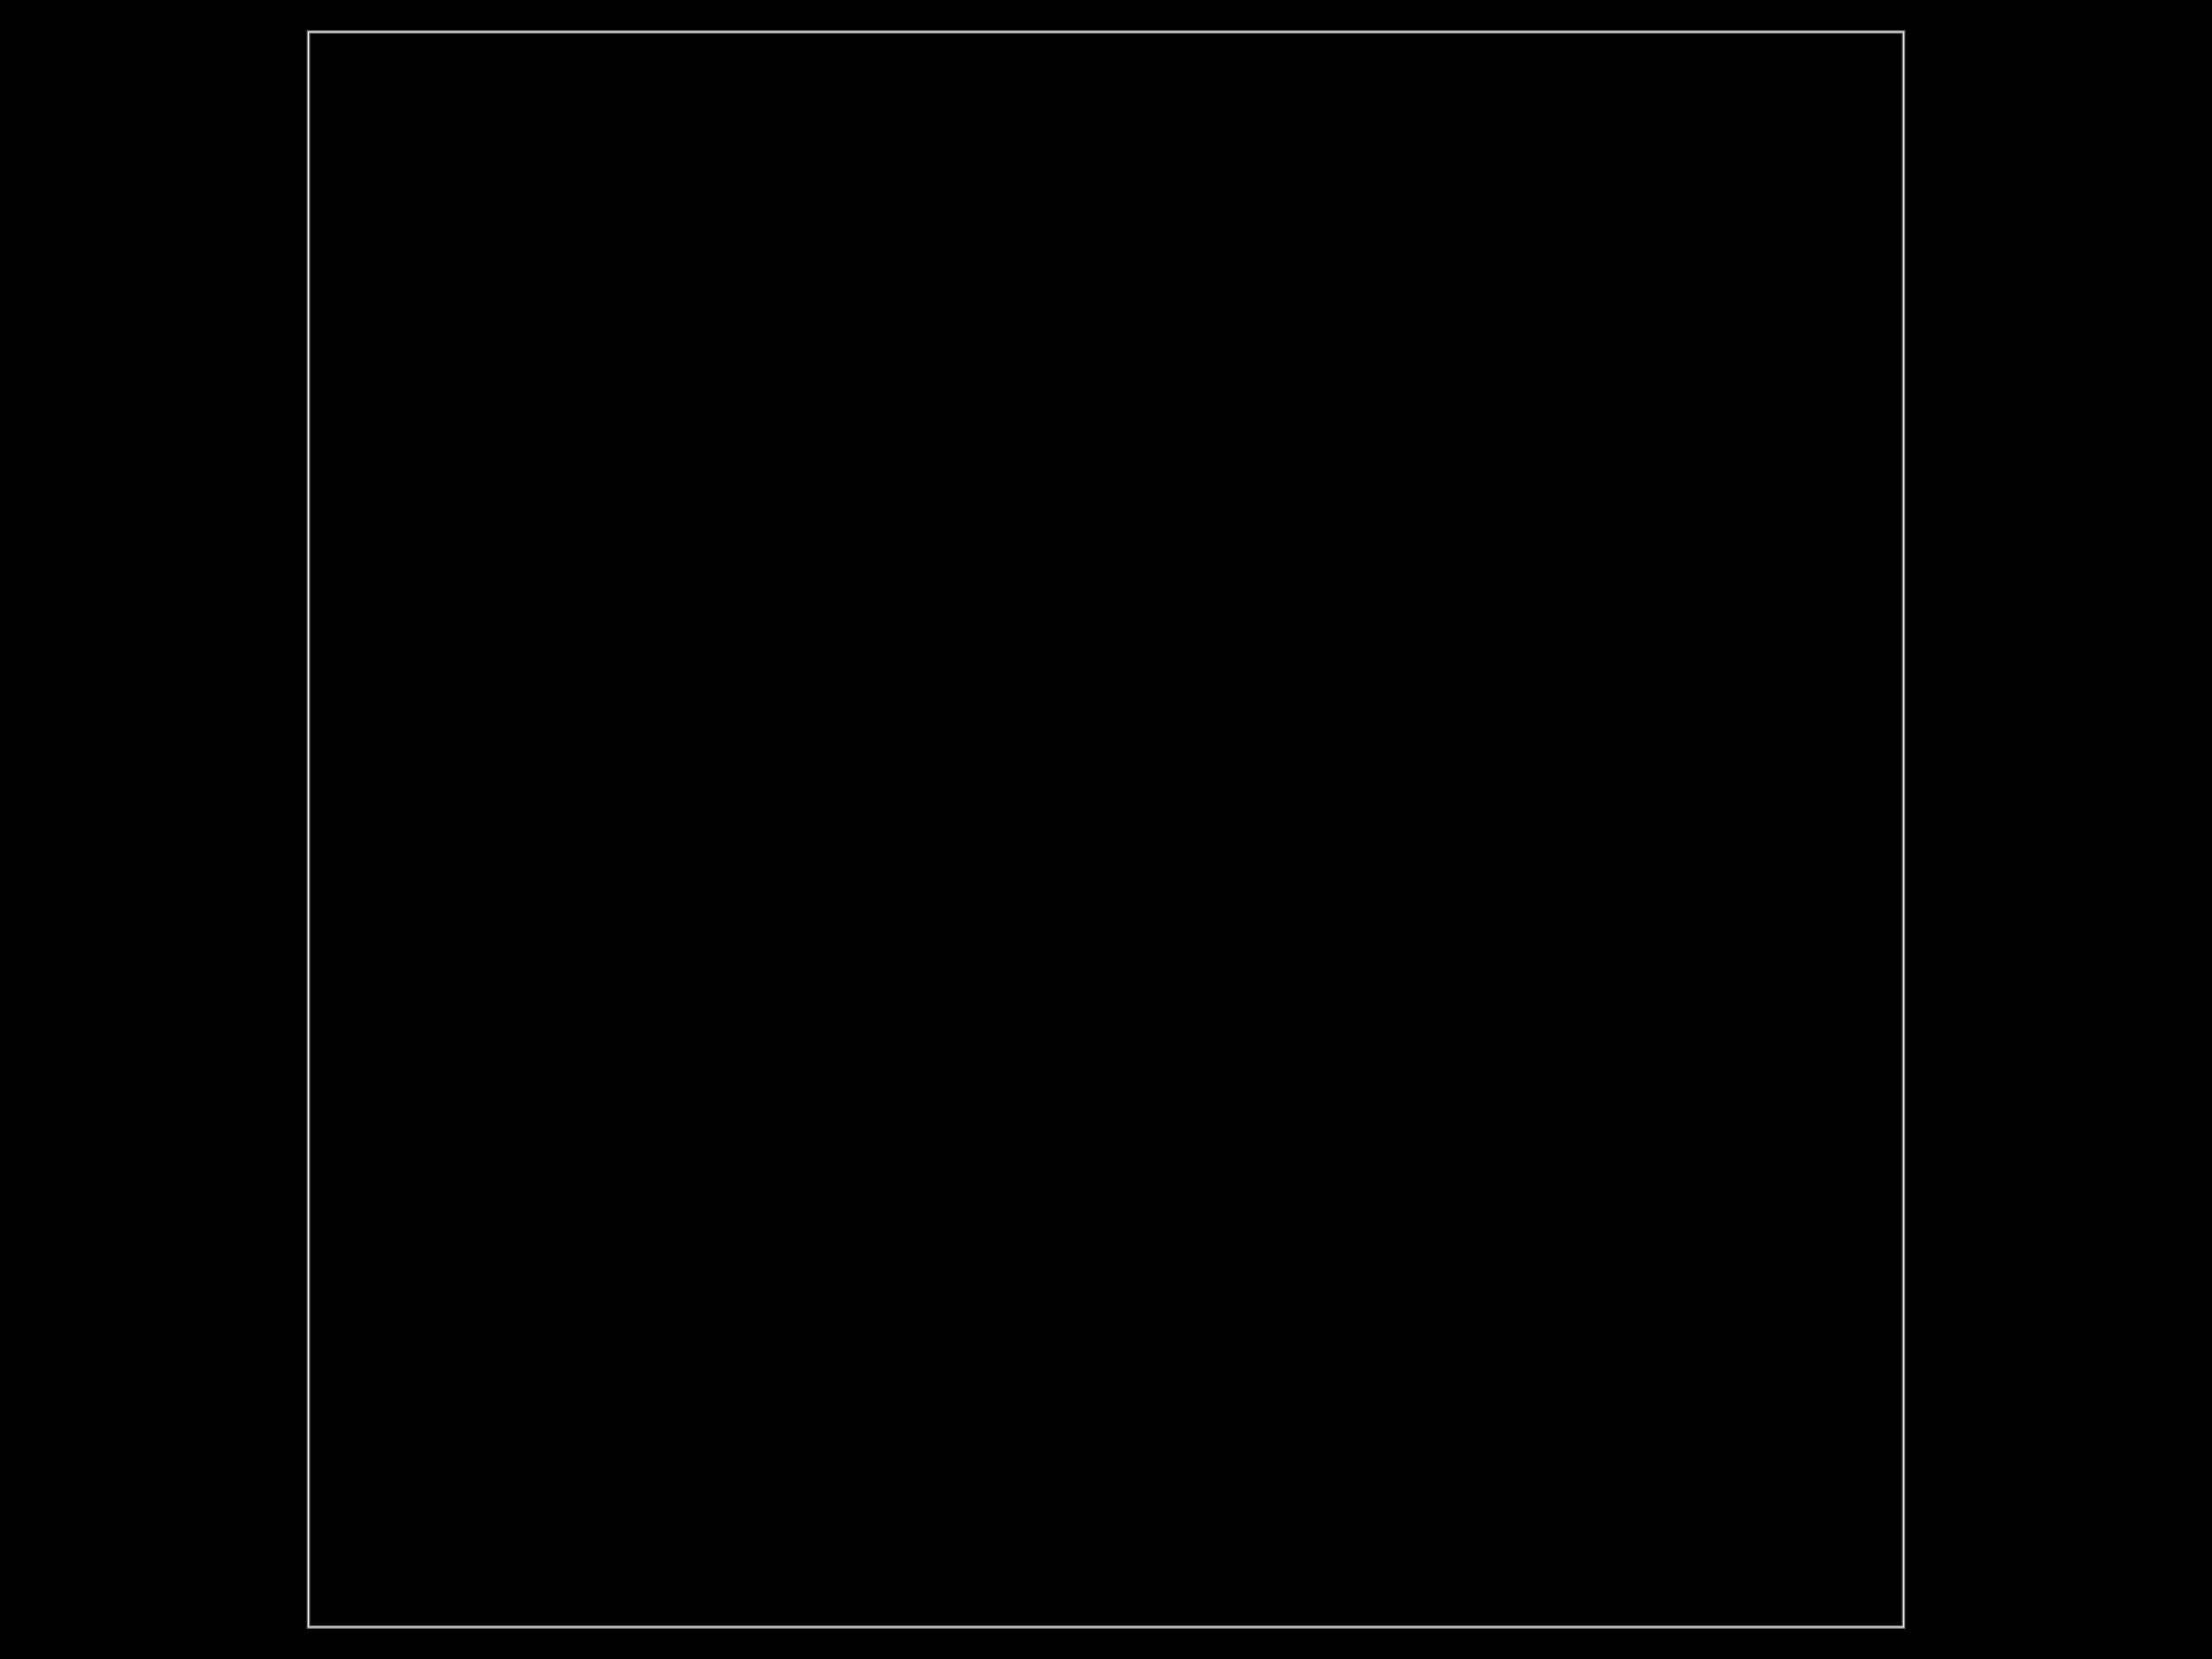
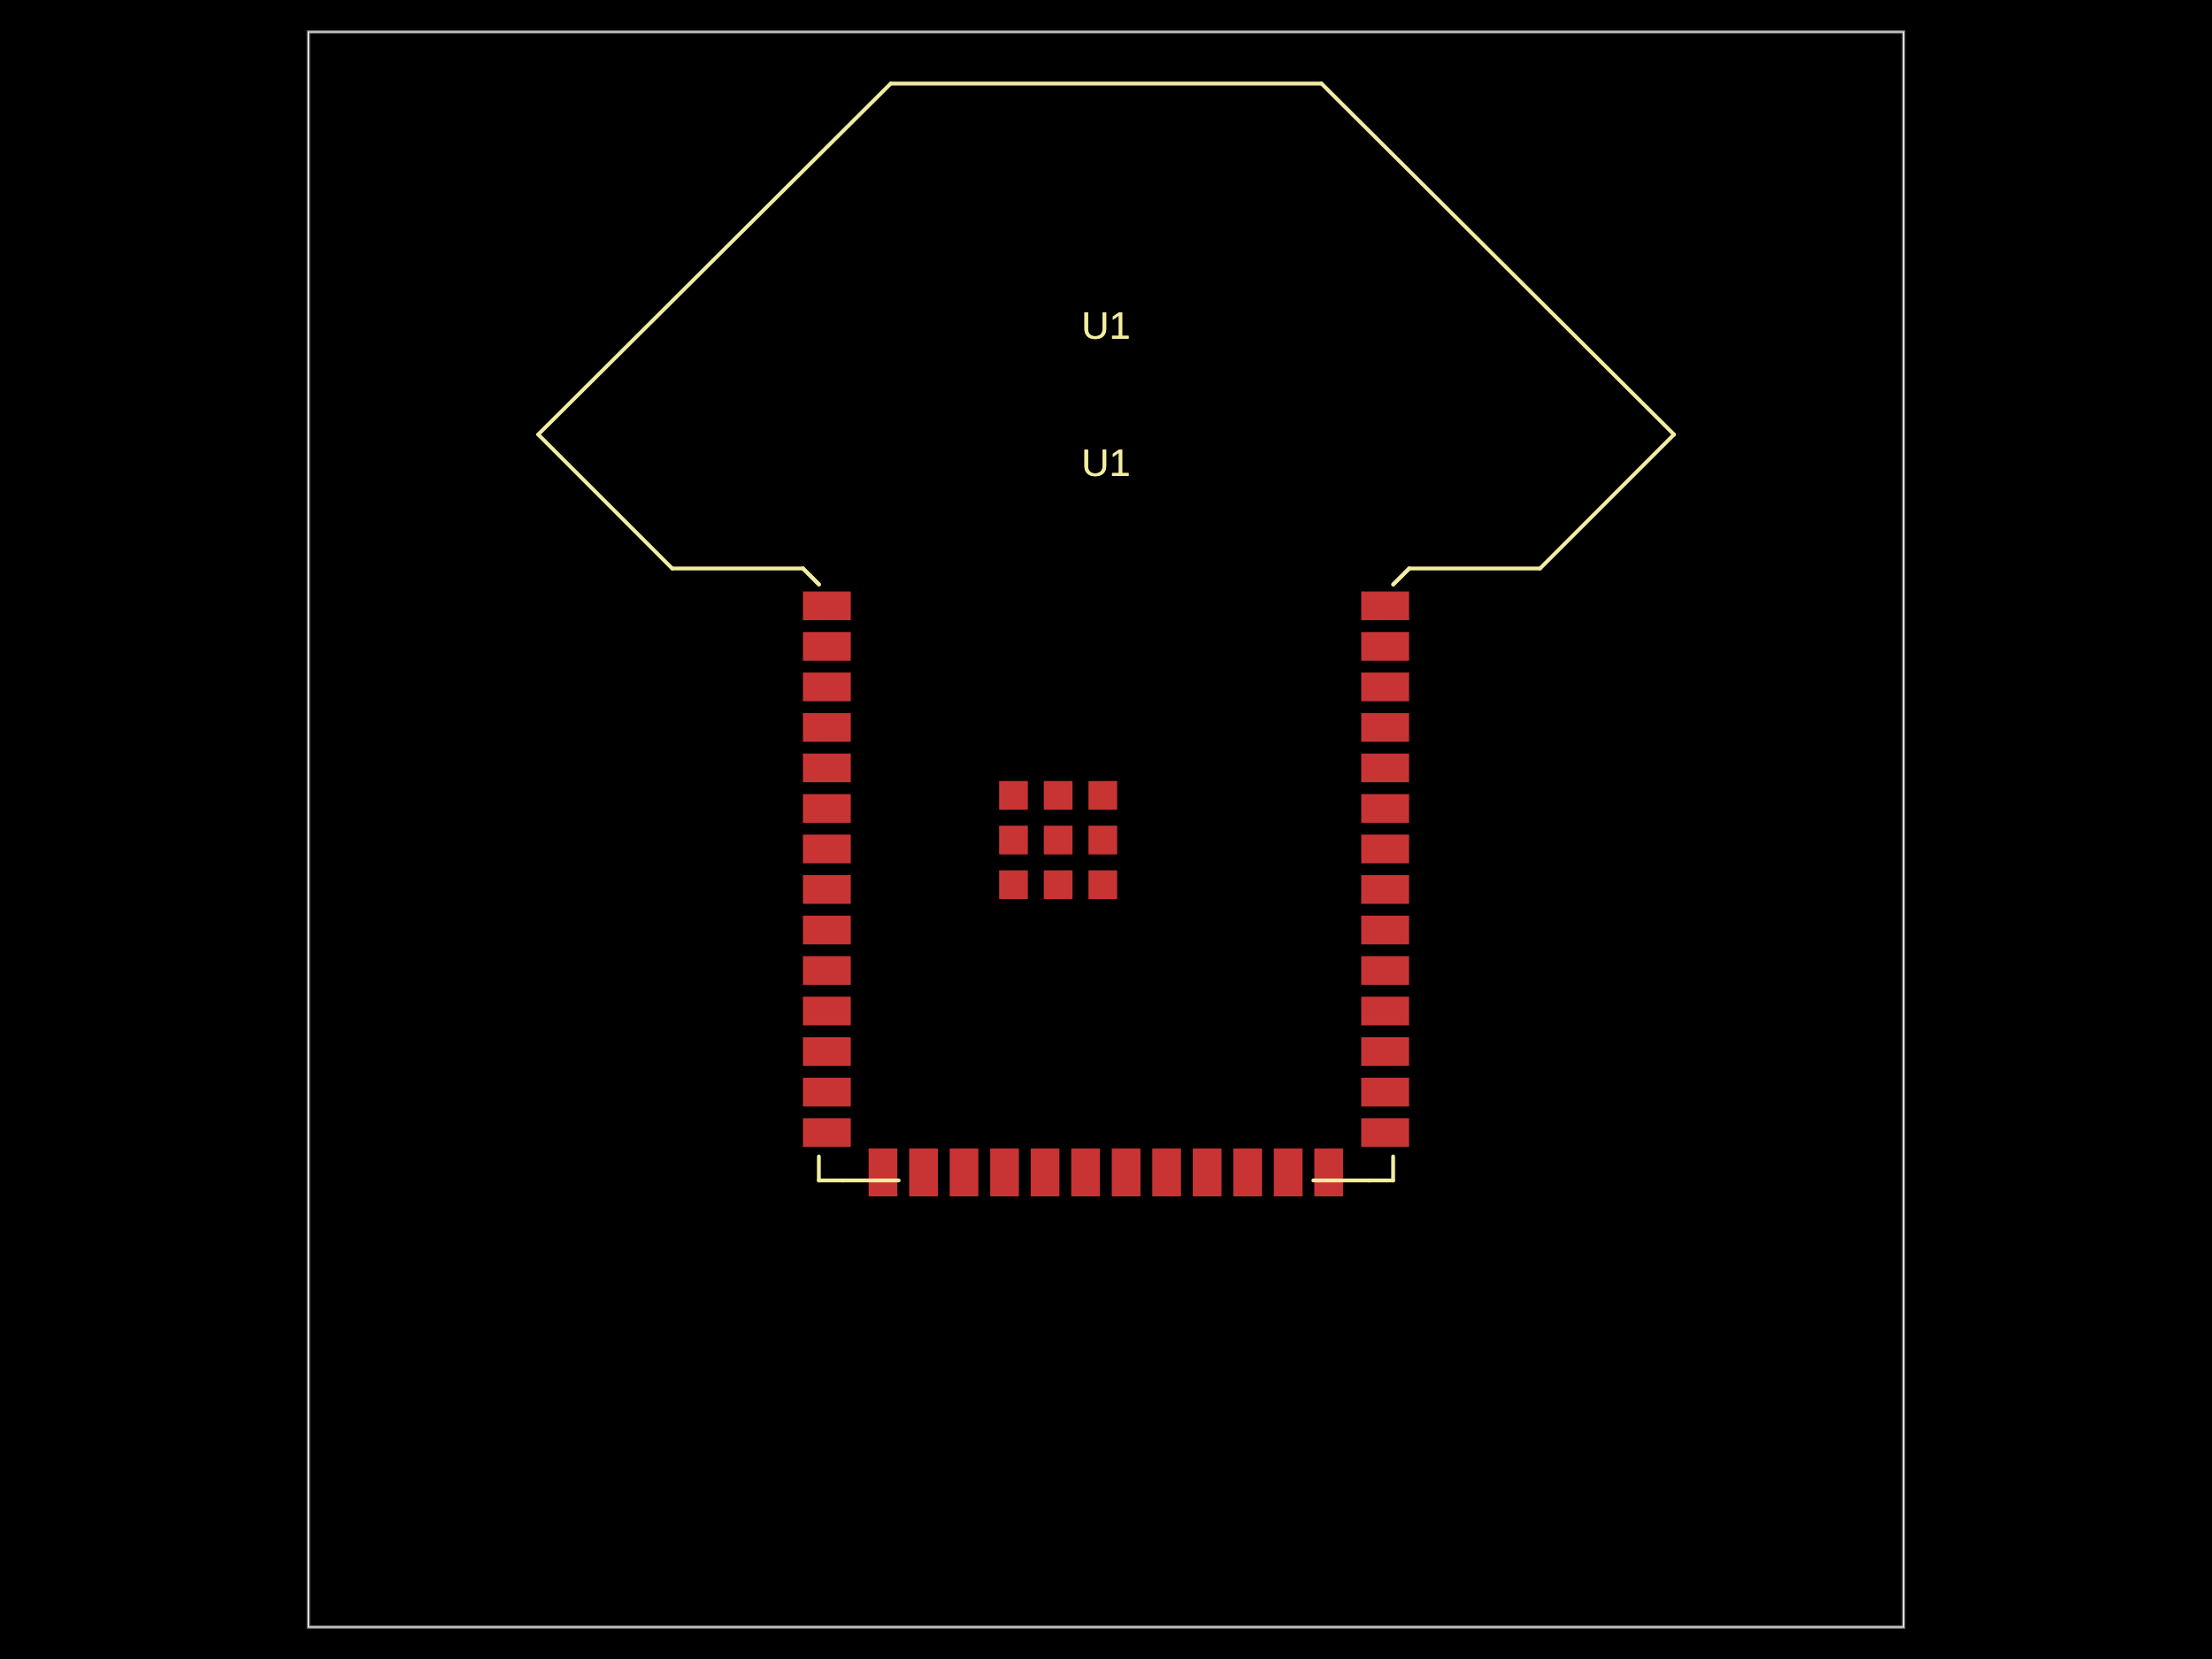
<svg xmlns="http://www.w3.org/2000/svg" width="800" height="600" data-software-used-string="@tscircuit/core@0.0.856">
  <style />
  <rect class="boundary" x="0" y="0" fill="#000" width="800" height="600" data-type="pcb_background" data-pcb-layer="global" />
  <rect class="pcb-boundary" fill="none" stroke="#fff" stroke-width="0.3" x="111.538" y="11.538" width="576.923" height="576.923" data-type="pcb_boundary" data-pcb-layer="global" />
  <path class="pcb-board" d="M 111.538 588.462 L 688.462 588.462 L 688.462 11.538 L 111.538 11.538 Z" fill="none" stroke="rgba(255, 255, 255, 0.5)" stroke-width="1.154" data-type="pcb_board" data-pcb-layer="board" />
+   <rect class="pcb-pad" fill="rgb(200, 52, 52)" x="290.385" y="213.923" width="17.308" height="10.385" data-type="pcb_smtpad" data-pcb-layer="top" />
+   <rect class="pcb-pad" fill="rgb(200, 52, 52)" x="290.385" y="228.577" width="17.308" height="10.385" data-type="pcb_smtpad" data-pcb-layer="top" />
+   <rect class="pcb-pad" fill="rgb(200, 52, 52)" x="290.385" y="243.231" width="17.308" height="10.385" data-type="pcb_smtpad" data-pcb-layer="top" />
+   <rect class="pcb-pad" fill="rgb(200, 52, 52)" x="290.385" y="257.885" width="17.308" height="10.385" data-type="pcb_smtpad" data-pcb-layer="top" />
+   <rect class="pcb-pad" fill="rgb(200, 52, 52)" x="290.385" y="272.538" width="17.308" height="10.385" data-type="pcb_smtpad" data-pcb-layer="top" />
+   <rect class="pcb-pad" fill="rgb(200, 52, 52)" x="290.385" y="287.192" width="17.308" height="10.385" data-type="pcb_smtpad" data-pcb-layer="top" />
+   <rect class="pcb-pad" fill="rgb(200, 52, 52)" x="290.385" y="301.846" width="17.308" height="10.385" data-type="pcb_smtpad" data-pcb-layer="top" />
+   <rect class="pcb-pad" fill="rgb(200, 52, 52)" x="290.385" y="316.5" width="17.308" height="10.385" data-type="pcb_smtpad" data-pcb-layer="top" />
+   <rect class="pcb-pad" fill="rgb(200, 52, 52)" x="290.385" y="331.154" width="17.308" height="10.385" data-type="pcb_smtpad" data-pcb-layer="top" />
+   <rect class="pcb-pad" fill="rgb(200, 52, 52)" x="290.385" y="345.808" width="17.308" height="10.385" data-type="pcb_smtpad" data-pcb-layer="top" />
+   <rect class="pcb-pad" fill="rgb(200, 52, 52)" x="290.385" y="360.462" width="17.308" height="10.385" data-type="pcb_smtpad" data-pcb-layer="top" />
+   <rect class="pcb-pad" fill="rgb(200, 52, 52)" x="290.385" y="375.115" width="17.308" height="10.385" data-type="pcb_smtpad" data-pcb-layer="top" />
+   <rect class="pcb-pad" fill="rgb(200, 52, 52)" x="290.385" y="389.769" width="17.308" height="10.385" data-type="pcb_smtpad" data-pcb-layer="top" />
+   <rect class="pcb-pad" fill="rgb(200, 52, 52)" x="290.385" y="404.423" width="17.308" height="10.385" data-type="pcb_smtpad" data-pcb-layer="top" />
+   <rect class="pcb-pad" fill="rgb(200, 52, 52)" x="314.154" y="415.385" width="10.385" height="17.308" data-type="pcb_smtpad" data-pcb-layer="top" />
+   <rect class="pcb-pad" fill="rgb(200, 52, 52)" x="328.808" y="415.385" width="10.385" height="17.308" data-type="pcb_smtpad" data-pcb-layer="top" />
+   <rect class="pcb-pad" fill="rgb(200, 52, 52)" x="343.462" y="415.385" width="10.385" height="17.308" data-type="pcb_smtpad" data-pcb-layer="top" />
+   <rect class="pcb-pad" fill="rgb(200, 52, 52)" x="358.115" y="415.385" width="10.385" height="17.308" data-type="pcb_smtpad" data-pcb-layer="top" />
+   <rect class="pcb-pad" fill="rgb(200, 52, 52)" x="372.769" y="415.385" width="10.385" height="17.308" data-type="pcb_smtpad" data-pcb-layer="top" />
+   <rect class="pcb-pad" fill="rgb(200, 52, 52)" x="387.423" y="415.385" width="10.385" height="17.308" data-type="pcb_smtpad" data-pcb-layer="top" />
+   <rect class="pcb-pad" fill="rgb(200, 52, 52)" x="402.077" y="415.385" width="10.385" height="17.308" data-type="pcb_smtpad" data-pcb-layer="top" />
+   <rect class="pcb-pad" fill="rgb(200, 52, 52)" x="416.731" y="415.385" width="10.385" height="17.308" data-type="pcb_smtpad" data-pcb-layer="top" />
+   <rect class="pcb-pad" fill="rgb(200, 52, 52)" x="431.385" y="415.385" width="10.385" height="17.308" data-type="pcb_smtpad" data-pcb-layer="top" />
+   <rect class="pcb-pad" fill="rgb(200, 52, 52)" x="446.038" y="415.385" width="10.385" height="17.308" data-type="pcb_smtpad" data-pcb-layer="top" />
+   <rect class="pcb-pad" fill="rgb(200, 52, 52)" x="460.692" y="415.385" width="10.385" height="17.308" data-type="pcb_smtpad" data-pcb-layer="top" />
+   <rect class="pcb-pad" fill="rgb(200, 52, 52)" x="475.346" y="415.385" width="10.385" height="17.308" data-type="pcb_smtpad" data-pcb-layer="top" />
+   <rect class="pcb-pad" fill="rgb(200, 52, 52)" x="492.308" y="404.423" width="17.308" height="10.385" data-type="pcb_smtpad" data-pcb-layer="top" />
+   <rect class="pcb-pad" fill="rgb(200, 52, 52)" x="492.308" y="389.769" width="17.308" height="10.385" data-type="pcb_smtpad" data-pcb-layer="top" />
+   <rect class="pcb-pad" fill="rgb(200, 52, 52)" x="492.308" y="375.115" width="17.308" height="10.385" data-type="pcb_smtpad" data-pcb-layer="top" />
+   <rect class="pcb-pad" fill="rgb(200, 52, 52)" x="492.308" y="360.462" width="17.308" height="10.385" data-type="pcb_smtpad" data-pcb-layer="top" />
+   <rect class="pcb-pad" fill="rgb(200, 52, 52)" x="492.308" y="345.808" width="17.308" height="10.385" data-type="pcb_smtpad" data-pcb-layer="top" />
+   <rect class="pcb-pad" fill="rgb(200, 52, 52)" x="492.308" y="331.154" width="17.308" height="10.385" data-type="pcb_smtpad" data-pcb-layer="top" />
+   <rect class="pcb-pad" fill="rgb(200, 52, 52)" x="492.308" y="316.5" width="17.308" height="10.385" data-type="pcb_smtpad" data-pcb-layer="top" />
+   <rect class="pcb-pad" fill="rgb(200, 52, 52)" x="492.308" y="301.846" width="17.308" height="10.385" data-type="pcb_smtpad" data-pcb-layer="top" />
+   <rect class="pcb-pad" fill="rgb(200, 52, 52)" x="492.308" y="287.192" width="17.308" height="10.385" data-type="pcb_smtpad" data-pcb-layer="top" />
+   <rect class="pcb-pad" fill="rgb(200, 52, 52)" x="492.308" y="272.538" width="17.308" height="10.385" data-type="pcb_smtpad" data-pcb-layer="top" />
+   <rect class="pcb-pad" fill="rgb(200, 52, 52)" x="492.308" y="257.885" width="17.308" height="10.385" data-type="pcb_smtpad" data-pcb-layer="top" />
+   <rect class="pcb-pad" fill="rgb(200, 52, 52)" x="492.308" y="243.231" width="17.308" height="10.385" data-type="pcb_smtpad" data-pcb-layer="top" />
+   <rect class="pcb-pad" fill="rgb(200, 52, 52)" x="492.308" y="228.577" width="17.308" height="10.385" data-type="pcb_smtpad" data-pcb-layer="top" />
+   <rect class="pcb-pad" fill="rgb(200, 52, 52)" x="492.308" y="213.923" width="17.308" height="10.385" data-type="pcb_smtpad" data-pcb-layer="top" />
+   <rect class="pcb-pad" fill="rgb(200, 52, 52)" x="361.346" y="282.462" width="10.385" height="10.385" data-type="pcb_smtpad" data-pcb-layer="top" />
+   <rect class="pcb-pad" fill="rgb(200, 52, 52)" x="361.346" y="298.615" width="10.385" height="10.385" data-type="pcb_smtpad" data-pcb-layer="top" />
+   <rect class="pcb-pad" fill="rgb(200, 52, 52)" x="361.346" y="314.769" width="10.385" height="10.385" data-type="pcb_smtpad" data-pcb-layer="top" />
+   <rect class="pcb-pad" fill="rgb(200, 52, 52)" x="377.5" y="282.462" width="10.385" height="10.385" data-type="pcb_smtpad" data-pcb-layer="top" />
+   <rect class="pcb-pad" fill="rgb(200, 52, 52)" x="377.5" y="298.615" width="10.385" height="10.385" data-type="pcb_smtpad" data-pcb-layer="top" />
+   <rect class="pcb-pad" fill="rgb(200, 52, 52)" x="377.5" y="314.769" width="10.385" height="10.385" data-type="pcb_smtpad" data-pcb-layer="top" />
+   <rect class="pcb-pad" fill="rgb(200, 52, 52)" x="393.654" y="282.462" width="10.385" height="10.385" data-type="pcb_smtpad" data-pcb-layer="top" />
+   <rect class="pcb-pad" fill="rgb(200, 52, 52)" x="393.654" y="298.615" width="10.385" height="10.385" data-type="pcb_smtpad" data-pcb-layer="top" />
+   <rect class="pcb-pad" fill="rgb(200, 52, 52)" x="393.654" y="314.769" width="10.385" height="10.385" data-type="pcb_smtpad" data-pcb-layer="top" />
+   <path class="pcb-silkscreen pcb-silkscreen-top" d="M 194.653 157.14 L 243.115 205.602" fill="none" stroke="#f2eda1" stroke-width="1.385" stroke-linecap="round" stroke-linejoin="round" data-pcb-component-id="pcb_component_0" data-pcb-silkscreen-path-id="pcb_silkscreen_path_0" data-type="pcb_silkscreen_path" data-pcb-layer="top" />
+   <path class="pcb-silkscreen pcb-silkscreen-top" d="M 243.115 205.602 L 290.423 205.602" fill="none" stroke="#f2eda1" stroke-width="1.385" stroke-linecap="round" stroke-linejoin="round" data-pcb-component-id="pcb_component_0" data-pcb-silkscreen-path-id="pcb_silkscreen_path_1" data-type="pcb_silkscreen_path" data-pcb-layer="top" />
+   <path class="pcb-silkscreen pcb-silkscreen-top" d="M 296.154 418.269 L 296.154 426.923" fill="none" stroke="#f2eda1" stroke-width="1.385" stroke-linecap="round" stroke-linejoin="round" data-pcb-component-id="pcb_component_0" data-pcb-silkscreen-path-id="pcb_silkscreen_path_2" data-type="pcb_silkscreen_path" data-pcb-layer="top" />
+   <path class="pcb-silkscreen pcb-silkscreen-top" d="M 296.154 426.923 L 304.808 426.923" fill="none" stroke="#f2eda1" stroke-width="1.385" stroke-linecap="round" stroke-linejoin="round" data-pcb-component-id="pcb_component_0" data-pcb-silkscreen-path-id="pcb_silkscreen_path_3" data-type="pcb_silkscreen_path" data-pcb-layer="top" />
+   <path class="pcb-silkscreen pcb-silkscreen-top" d="M 304.808 426.923 L 325 426.923" fill="none" stroke="#f2eda1" stroke-width="1.385" stroke-linecap="round" stroke-linejoin="round" data-pcb-component-id="pcb_component_0" data-pcb-silkscreen-path-id="pcb_silkscreen_path_4" data-type="pcb_silkscreen_path" data-pcb-layer="top" />
+   <path class="pcb-silkscreen pcb-silkscreen-top" d="M 322.153 30.217 L 194.653 157.14" fill="none" stroke="#f2eda1" stroke-width="1.385" stroke-linecap="round" stroke-linejoin="round" data-pcb-component-id="pcb_component_0" data-pcb-silkscreen-path-id="pcb_silkscreen_path_5" data-type="pcb_silkscreen_path" data-pcb-layer="top" />
+   <path class="pcb-silkscreen pcb-silkscreen-top" d="M 322.153 30.217 L 477.923 30.217" fill="none" stroke="#f2eda1" stroke-width="1.385" stroke-linecap="round" stroke-linejoin="round" data-pcb-component-id="pcb_component_0" data-pcb-silkscreen-path-id="pcb_silkscreen_path_6" data-type="pcb_silkscreen_path" data-pcb-layer="top" />
+   <path class="pcb-silkscreen pcb-silkscreen-top" d="M 495.192 426.923 L 475 426.923" fill="none" stroke="#f2eda1" stroke-width="1.385" stroke-linecap="round" stroke-linejoin="round" data-pcb-component-id="pcb_component_0" data-pcb-silkscreen-path-id="pcb_silkscreen_path_7" data-type="pcb_silkscreen_path" data-pcb-layer="top" />
+   <path class="pcb-silkscreen pcb-silkscreen-top" d="M 503.846 418.269 L 503.846 426.923" fill="none" stroke="#f2eda1" stroke-width="1.385" stroke-linecap="round" stroke-linejoin="round" data-pcb-component-id="pcb_component_0" data-pcb-silkscreen-path-id="pcb_silkscreen_path_8" data-type="pcb_silkscreen_path" data-pcb-layer="top" />
+   <path class="pcb-silkscreen pcb-silkscreen-top" d="M 503.846 426.923 L 495.192 426.923" fill="none" stroke="#f2eda1" stroke-width="1.385" stroke-linecap="round" stroke-linejoin="round" data-pcb-component-id="pcb_component_0" data-pcb-silkscreen-path-id="pcb_silkscreen_path_9" data-type="pcb_silkscreen_path" data-pcb-layer="top" />
+   <path class="pcb-silkscreen pcb-silkscreen-top" d="M 509.653 205.602 L 556.961 205.602" fill="none" stroke="#f2eda1" stroke-width="1.385" stroke-linecap="round" stroke-linejoin="round" data-pcb-component-id="pcb_component_0" data-pcb-silkscreen-path-id="pcb_silkscreen_path_10" data-type="pcb_silkscreen_path" data-pcb-layer="top" />
+   <path class="pcb-silkscreen pcb-silkscreen-top" d="M 556.961 205.602 L 605.423 157.14" fill="none" stroke="#f2eda1" stroke-width="1.385" stroke-linecap="round" stroke-linejoin="round" data-pcb-component-id="pcb_component_0" data-pcb-silkscreen-path-id="pcb_silkscreen_path_11" data-type="pcb_silkscreen_path" data-pcb-layer="top" />
+   <path class="pcb-silkscreen pcb-silkscreen-top" d="M 605.423 157.14 L 477.923 30.217" fill="none" stroke="#f2eda1" stroke-width="1.385" stroke-linecap="round" stroke-linejoin="round" data-pcb-component-id="pcb_component_0" data-pcb-silkscreen-path-id="pcb_silkscreen_path_12" data-type="pcb_silkscreen_path" data-pcb-layer="top" />
+   <path class="pcb-silkscreen pcb-silkscreen-top" d="M 290.423 205.602 L 296.192 211.371" fill="none" stroke="#f2eda1" stroke-width="1.385" stroke-linecap="round" stroke-linejoin="round" data-pcb-component-id="pcb_component_0" data-pcb-silkscreen-path-id="pcb_silkscreen_path_13" data-type="pcb_silkscreen_path" data-pcb-layer="top" />
+   <path class="pcb-silkscreen pcb-silkscreen-top" d="M 503.884 211.371 L 509.653 205.602" fill="none" stroke="#f2eda1" stroke-width="1.385" stroke-linecap="round" stroke-linejoin="round" data-pcb-component-id="pcb_component_0" data-pcb-silkscreen-path-id="pcb_silkscreen_path_14" data-type="pcb_silkscreen_path" data-pcb-layer="top" />
+   <path class="pcb-silkscreen pcb-silkscreen-top" d="M 290.423 205.602 L 296.192 211.371" fill="none" stroke="#f2eda1" stroke-width="1.385" stroke-linecap="round" stroke-linejoin="round" data-pcb-component-id="pcb_component_0" data-pcb-silkscreen-path-id="pcb_silkscreen_path_15" data-type="pcb_silkscreen_path" data-pcb-layer="top" />
+   <path class="pcb-silkscreen pcb-silkscreen-top" d="M 503.884 211.371 L 509.653 205.602" fill="none" stroke="#f2eda1" stroke-width="1.385" stroke-linecap="round" stroke-linejoin="round" data-pcb-component-id="pcb_component_0" data-pcb-silkscreen-path-id="pcb_silkscreen_path_16" data-type="pcb_silkscreen_path" data-pcb-layer="top" />
+   <text x="0" y="0" dx="0" dy="0" fill="#f2eda1" font-family="Arial, sans-serif" font-size="13.846" text-anchor="middle" dominant-baseline="central" transform="matrix(1,0,0,1,400,117.6923)" class="pcb-silkscreen-text pcb-silkscreen-top" data-pcb-silkscreen-text-id="pcb_component_0" stroke="none" data-type="pcb_silkscreen_text" data-pcb-layer="top">U1</text>
+   <text x="0" y="0" dx="0" dy="0" fill="#f2eda1" font-family="Arial, sans-serif" font-size="13.846" text-anchor="middle" dominant-baseline="central" transform="matrix(1,0,0,1,400,167.3077)" class="pcb-silkscreen-text pcb-silkscreen-top" data-pcb-silkscreen-text-id="pcb_component_0" stroke="none" data-type="pcb_silkscreen_text" data-pcb-layer="top">U1</text>
+   <text x="0" y="0" dx="0" dy="0" fill="#f2eda1" font-family="Arial, sans-serif" font-size="13.846" text-anchor="middle" dominant-baseline="central" transform="matrix(1,0,0,1,400,167.3077)" class="pcb-silkscreen-text pcb-silkscreen-top" data-pcb-silkscreen-text-id="pcb_component_0" stroke="none" data-type="pcb_silkscreen_text" data-pcb-layer="top">U1</text>
+   <text x="0" y="0" dx="0" dy="0" fill="#f2eda1" font-family="Arial, sans-serif" font-size="13.846" text-anchor="middle" dominant-baseline="central" transform="matrix(1,0,0,1,400,117.6923)" class="pcb-silkscreen-text pcb-silkscreen-top" data-pcb-silkscreen-text-id="pcb_component_0" stroke="none" data-type="pcb_silkscreen_text" data-pcb-layer="top">U1</text>
</svg>
